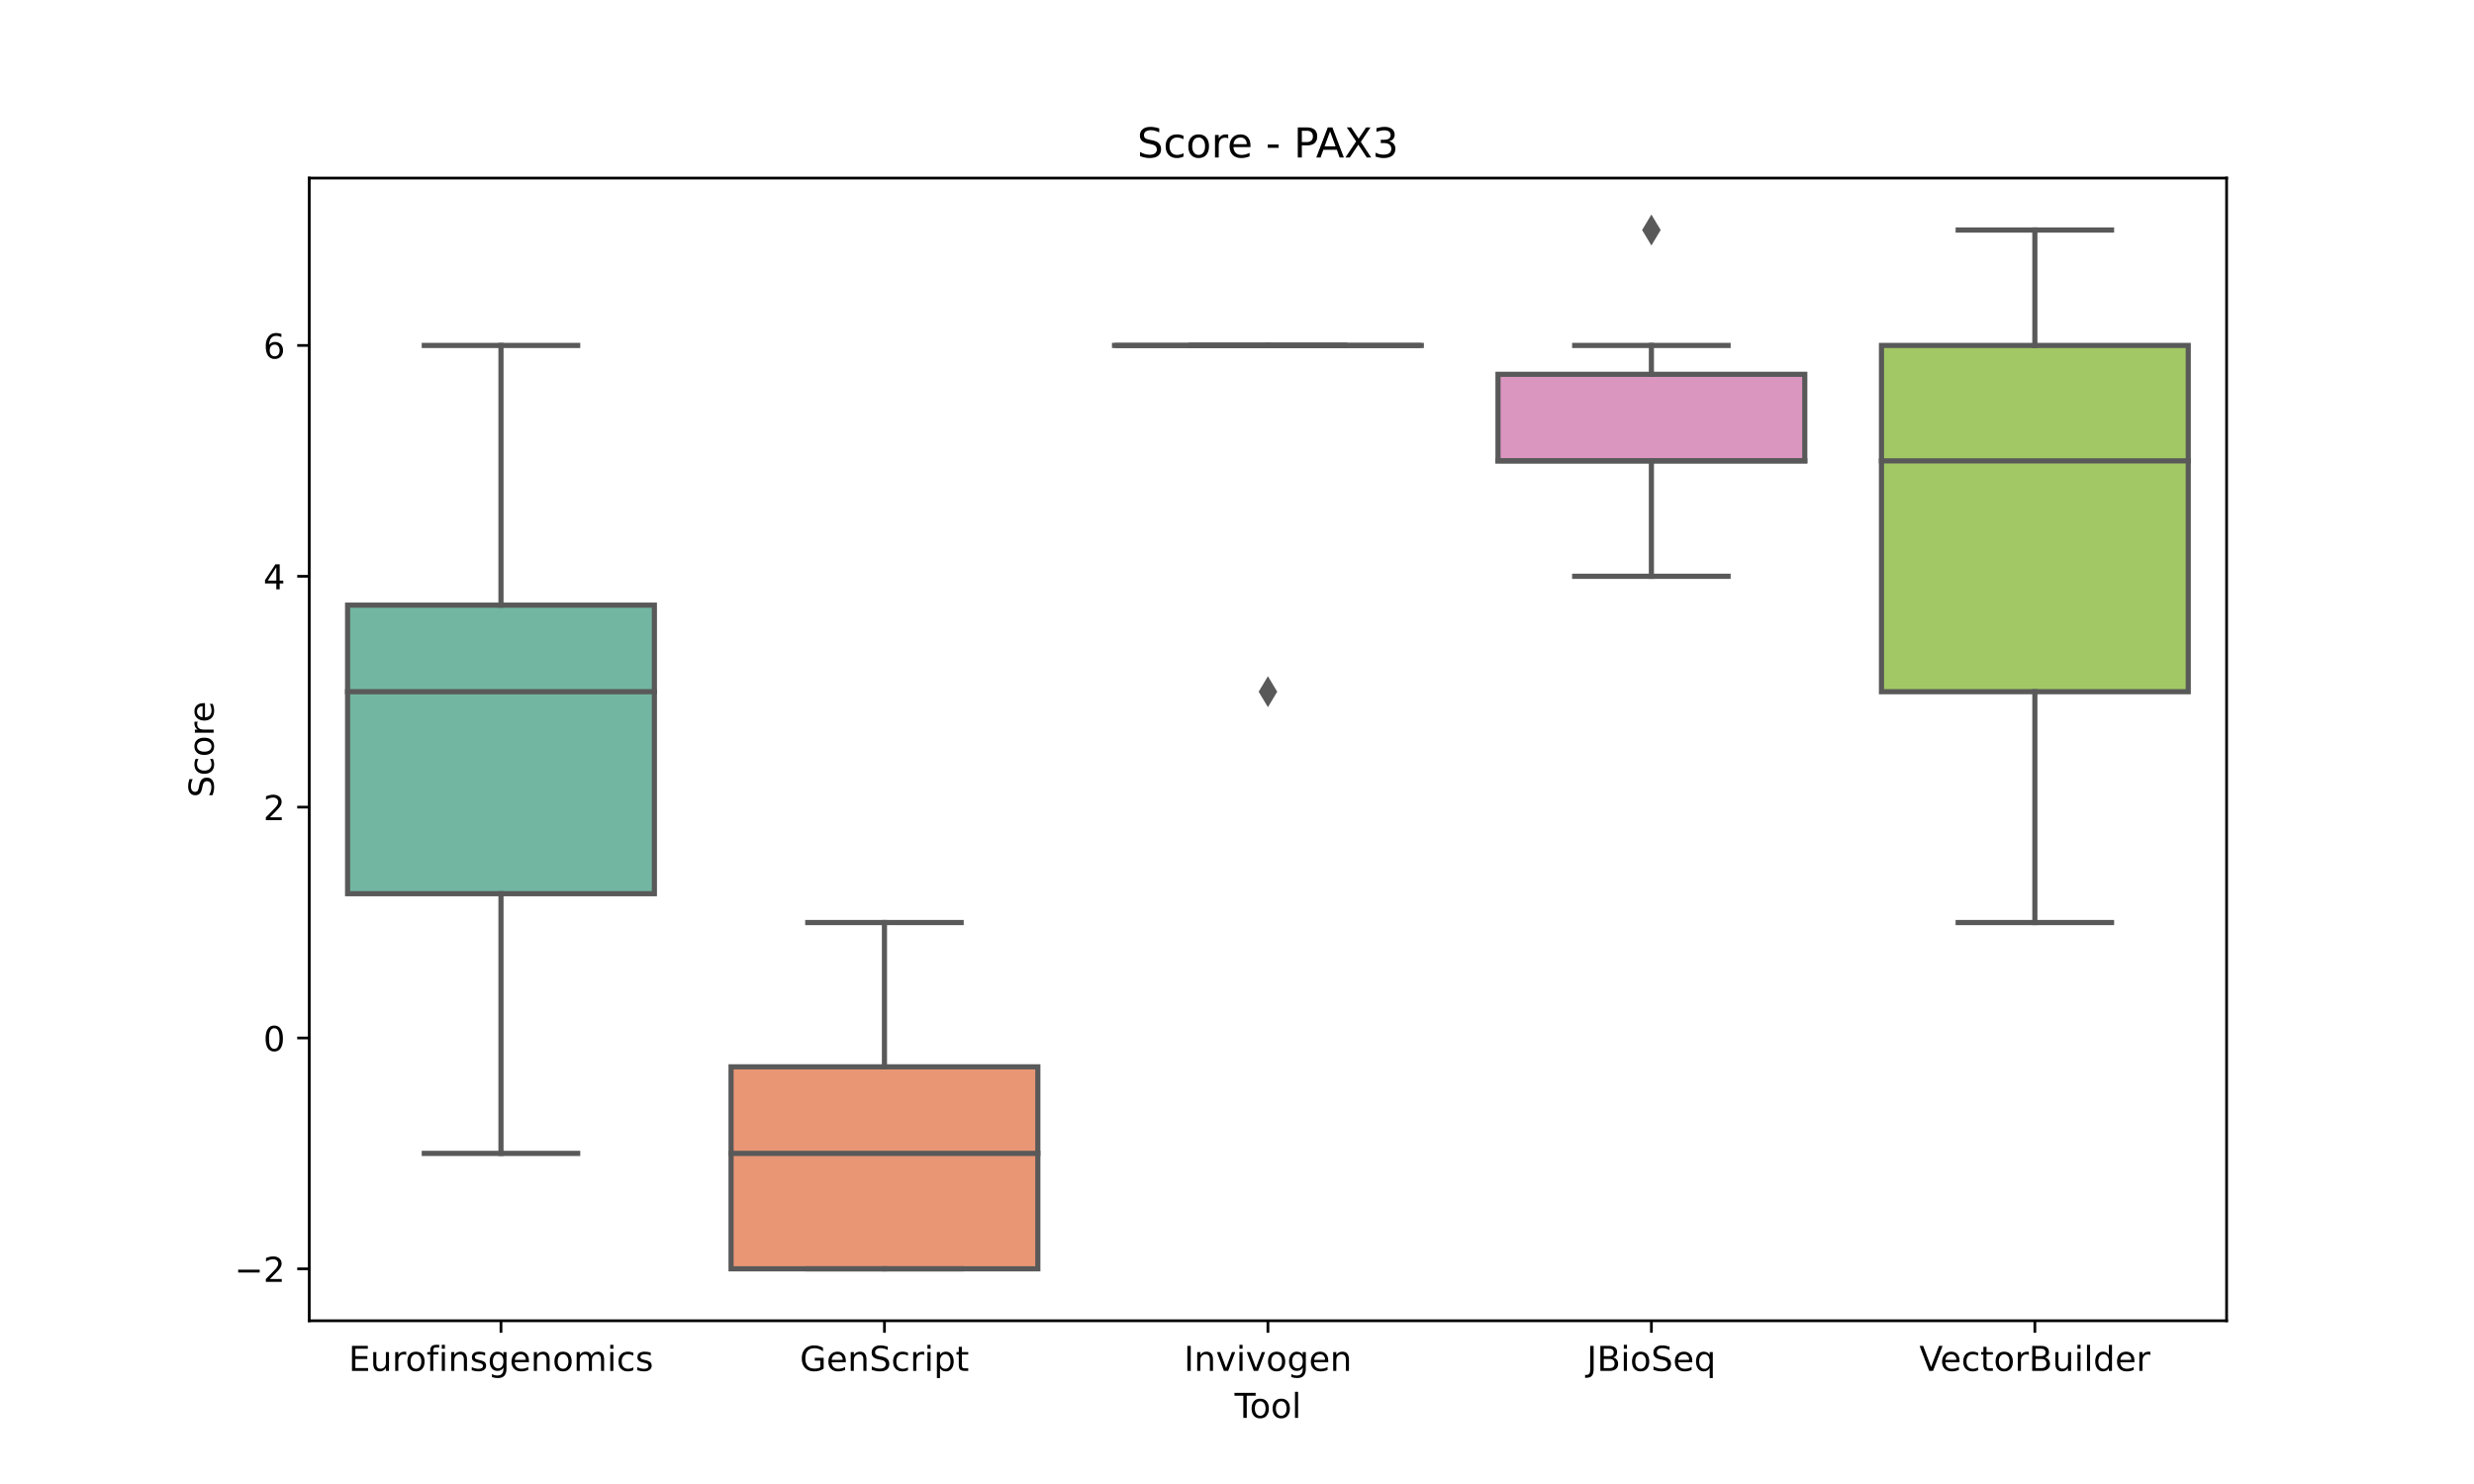
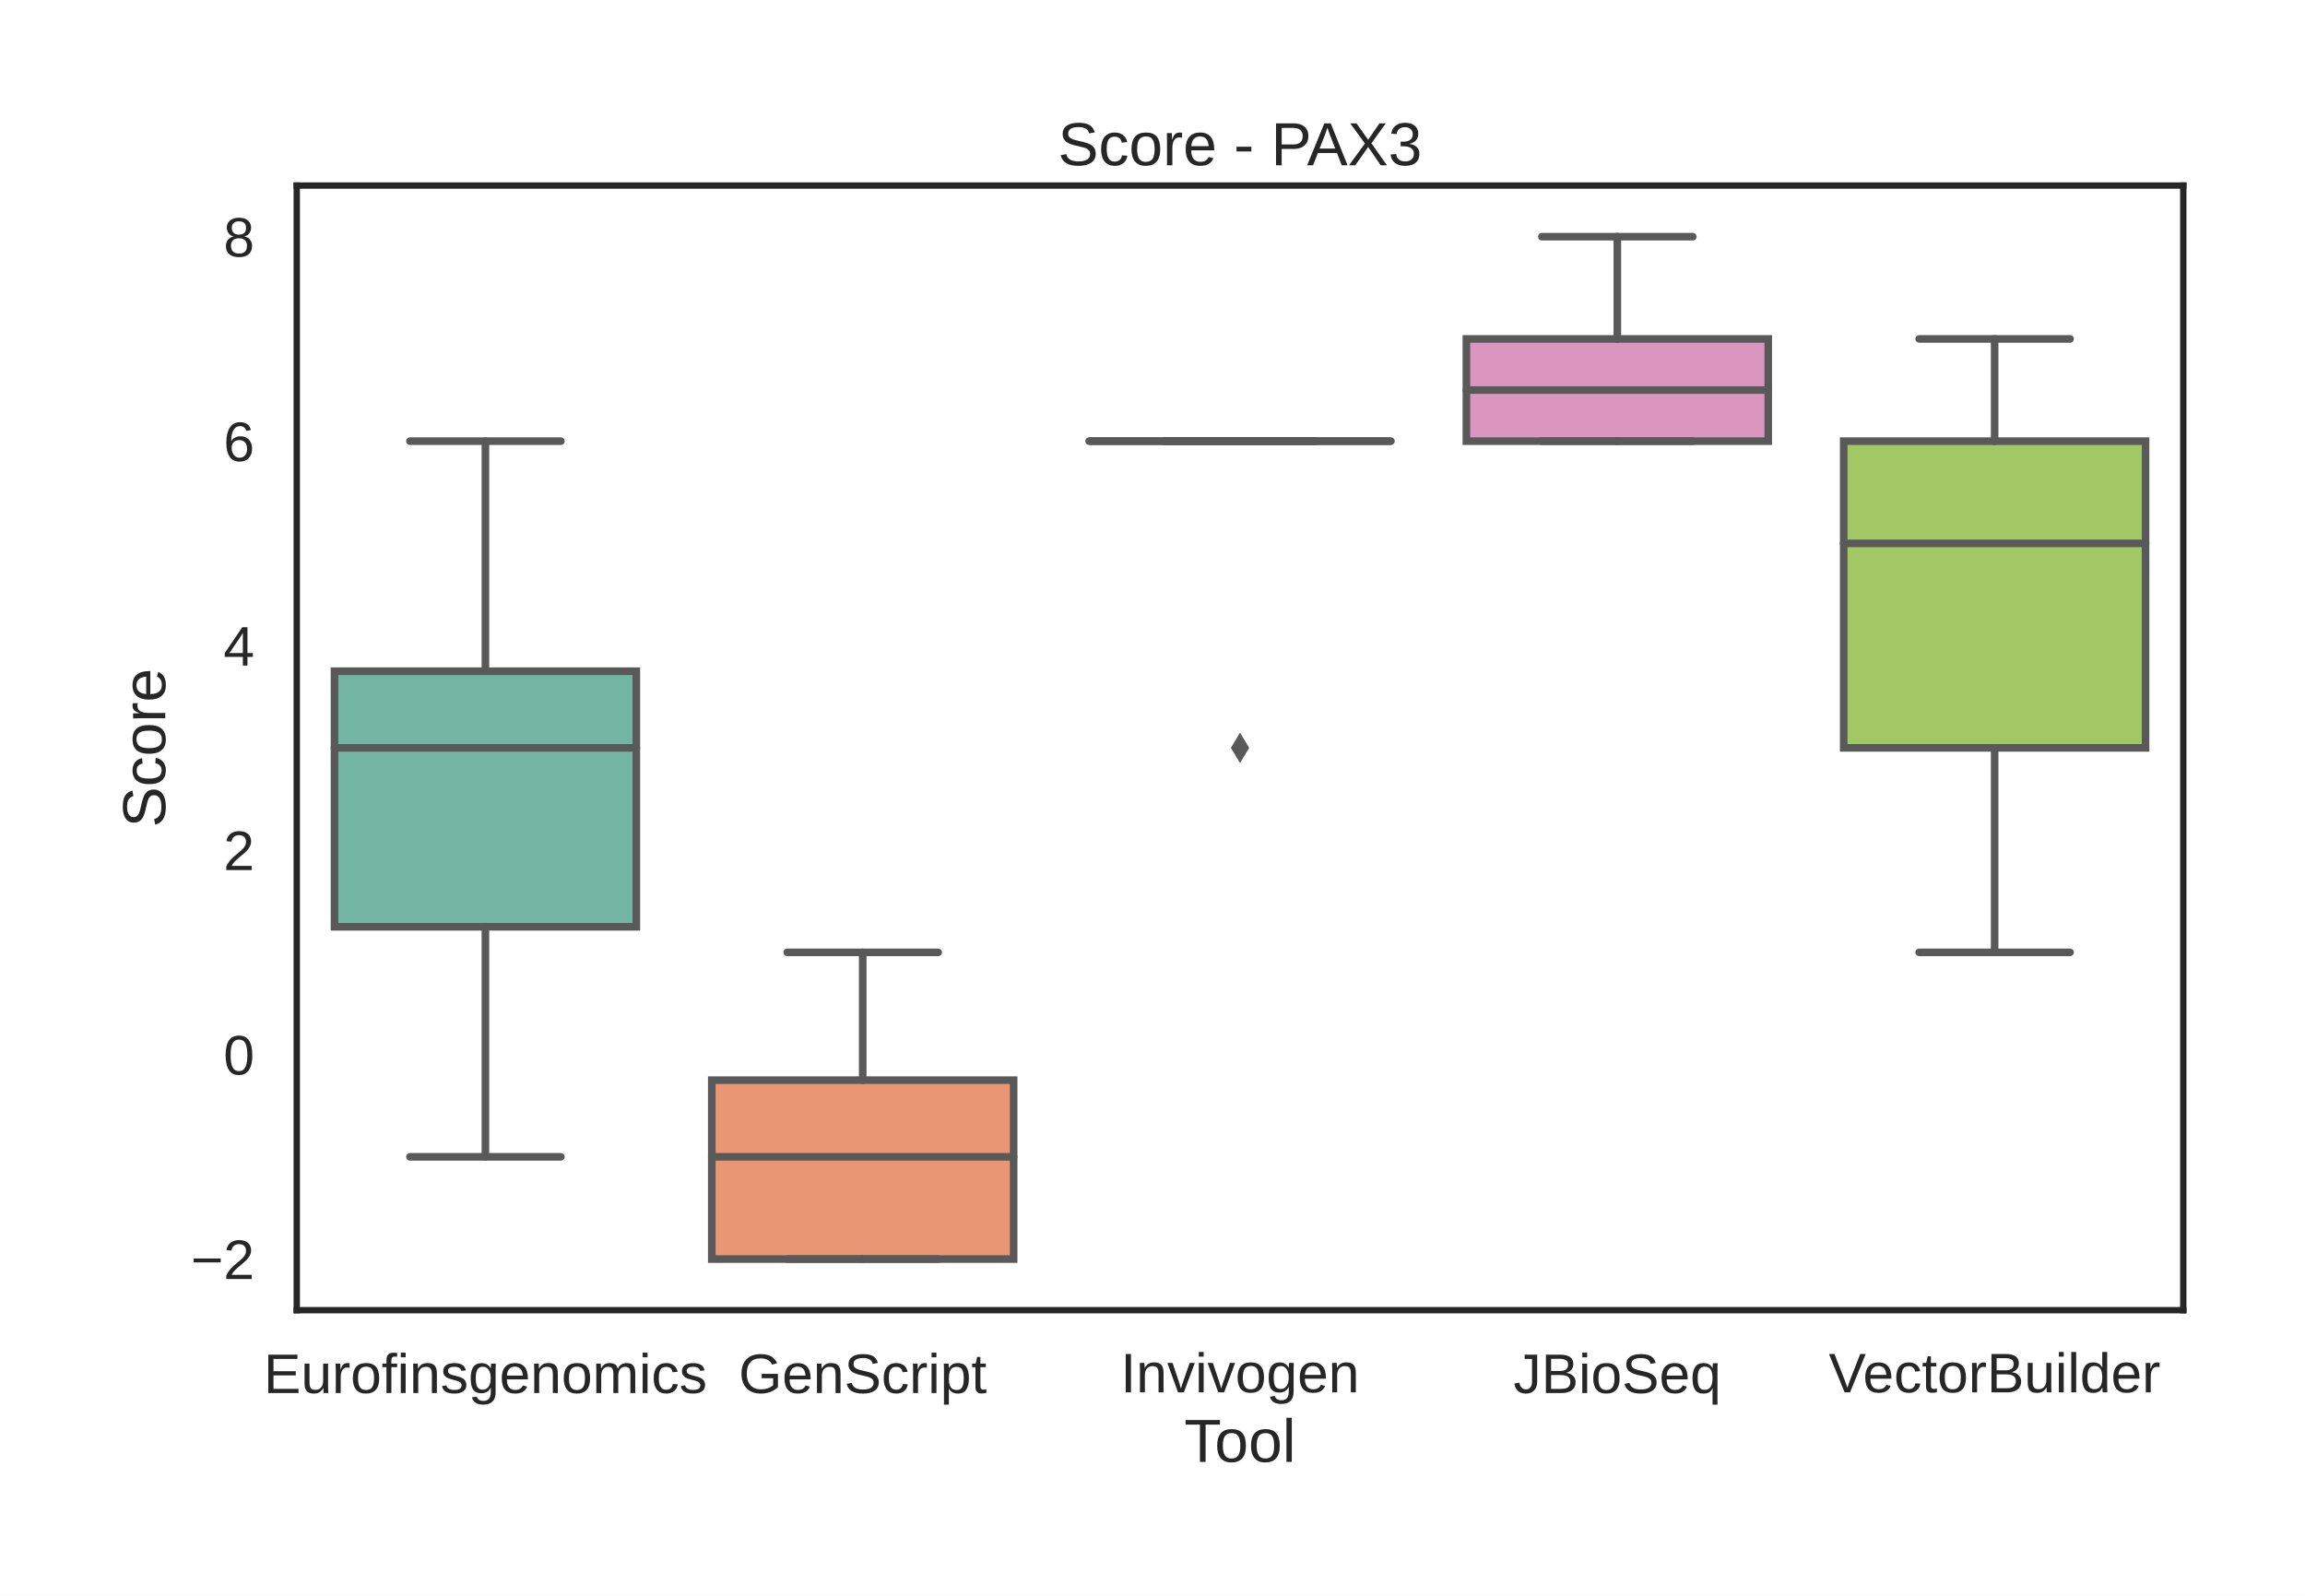
- <svg xmlns="http://www.w3.org/2000/svg" xmlns:xlink="http://www.w3.org/1999/xlink" width="720pt" height="432pt" viewBox="0 0 720 432" version="1.1">
+ <svg xmlns="http://www.w3.org/2000/svg" xmlns:xlink="http://www.w3.org/1999/xlink" width="681.774pt" height="471.97pt" viewBox="0 0 681.774 471.97" version="1.1">
  <defs>
    <style type="text/css">*{stroke-linejoin: round; stroke-linecap: butt}</style>
  </defs>
  <g id="figure_1">
    <g id="patch_1">
-       <path d="M 0 432  L 720 432  L 720 0  L 0 0  z " style="fill: #ffffff" />
+       <path d="M 0 471.97  L 681.774 471.97  L 681.774 0  L 0 0  z " style="fill: #ffffff" />
    </g>
    <g id="axes_1">
      <g id="patch_2">
-         <path d="M 90 384.48  L 648 384.48  L 648 51.84  L 90 51.84  z " style="fill: #ffffff" />
-       </g>
-       <g id="patch_3">
-         <path d="M 101.16 260.16  L 190.44 260.16  L 190.44 176.16  L 101.16 176.16  L 101.16 260.16  z " clip-path="url(#p3a7d6fc340)" style="fill: #72b6a1; stroke: #595959; stroke-width: 1.5; stroke-linejoin: miter" />
-       </g>
-       <g id="patch_4">
-         <path d="M 212.76 369.36  L 302.04 369.36  L 302.04 310.56  L 212.76 310.56  L 212.76 369.36  z " clip-path="url(#p3a7d6fc340)" style="fill: #e99675; stroke: #595959; stroke-width: 1.5; stroke-linejoin: miter" />
-       </g>
-       <g id="patch_5">
-         <path d="M 324.36 100.56  L 413.64 100.56  L 413.64 100.56  L 324.36 100.56  L 324.36 100.56  z " clip-path="url(#p3a7d6fc340)" style="fill: #95a3c3; stroke: #595959; stroke-width: 1.5; stroke-linejoin: miter" />
-       </g>
-       <g id="patch_6">
-         <path d="M 435.96 134.16  L 525.24 134.16  L 525.24 108.96  L 435.96 108.96  L 435.96 134.16  z " clip-path="url(#p3a7d6fc340)" style="fill: #db96c0; stroke: #595959; stroke-width: 1.5; stroke-linejoin: miter" />
-       </g>
-       <g id="patch_7">
-         <path d="M 547.56 201.36  L 636.84 201.36  L 636.84 100.56  L 547.56 100.56  L 547.56 201.36  z " clip-path="url(#p3a7d6fc340)" style="fill: #a2c865; stroke: #595959; stroke-width: 1.5; stroke-linejoin: miter" />
+         <path d="M 87.774 387.524  L 645.774 387.524  L 645.774 54.884  L 87.774 54.884  z " style="fill: #ffffff" />
      </g>
      <g id="matplotlib.axis_1">
        <g id="xtick_1">
-           <g id="line2d_1">
-             <defs>
-               <path id="m16a812f8f5" d="M 0 0  L 0 3.5  " style="stroke: #000000; stroke-width: 0.8" />
-             </defs>
-             <g>
-               <use xlink:href="#m16a812f8f5" x="145.8" y="384.48" style="stroke: #000000; stroke-width: 0.8" />
-             </g>
-           </g>
          <g id="text_1">
-             <g transform="translate(101.4547 399.0784) scale(0.1 -0.1)">
-               <defs>
-                 <path id="DejaVuSans-45" d="M 628 4666  L 3578 4666  L 3578 4134  L 1259 4134  L 1259 2753  L 3481 2753  L 3481 2222  L 1259 2222  L 1259 531  L 3634 531  L 3634 0  L 628 0  L 628 4666  z " transform="scale(0.015625)" />
-                 <path id="DejaVuSans-75" d="M 544 1381  L 544 3500  L 1119 3500  L 1119 1403  Q 1119 906 1312 657  Q 1506 409 1894 409  Q 2359 409 2629 706  Q 2900 1003 2900 1516  L 2900 3500  L 3475 3500  L 3475 0  L 2900 0  L 2900 538  Q 2691 219 2414 64  Q 2138 -91 1772 -91  Q 1169 -91 856 284  Q 544 659 544 1381  z M 1991 3584  L 1991 3584  z " transform="scale(0.015625)" />
-                 <path id="DejaVuSans-72" d="M 2631 2963  Q 2534 3019 2420 3045  Q 2306 3072 2169 3072  Q 1681 3072 1420 2755  Q 1159 2438 1159 1844  L 1159 0  L 581 0  L 581 3500  L 1159 3500  L 1159 2956  Q 1341 3275 1631 3429  Q 1922 3584 2338 3584  Q 2397 3584 2469 3576  Q 2541 3569 2628 3553  L 2631 2963  z " transform="scale(0.015625)" />
-                 <path id="DejaVuSans-6f" d="M 1959 3097  Q 1497 3097 1228 2736  Q 959 2375 959 1747  Q 959 1119 1226 758  Q 1494 397 1959 397  Q 2419 397 2687 759  Q 2956 1122 2956 1747  Q 2956 2369 2687 2733  Q 2419 3097 1959 3097  z M 1959 3584  Q 2709 3584 3137 3096  Q 3566 2609 3566 1747  Q 3566 888 3137 398  Q 2709 -91 1959 -91  Q 1206 -91 779 398  Q 353 888 353 1747  Q 353 2609 779 3096  Q 1206 3584 1959 3584  z " transform="scale(0.015625)" />
-                 <path id="DejaVuSans-66" d="M 2375 4863  L 2375 4384  L 1825 4384  Q 1516 4384 1395 4259  Q 1275 4134 1275 3809  L 1275 3500  L 2222 3500  L 2222 3053  L 1275 3053  L 1275 0  L 697 0  L 697 3053  L 147 3053  L 147 3500  L 697 3500  L 697 3744  Q 697 4328 969 4595  Q 1241 4863 1831 4863  L 2375 4863  z " transform="scale(0.015625)" />
-                 <path id="DejaVuSans-69" d="M 603 3500  L 1178 3500  L 1178 0  L 603 0  L 603 3500  z M 603 4863  L 1178 4863  L 1178 4134  L 603 4134  L 603 4863  z " transform="scale(0.015625)" />
-                 <path id="DejaVuSans-6e" d="M 3513 2113  L 3513 0  L 2938 0  L 2938 2094  Q 2938 2591 2744 2837  Q 2550 3084 2163 3084  Q 1697 3084 1428 2787  Q 1159 2491 1159 1978  L 1159 0  L 581 0  L 581 3500  L 1159 3500  L 1159 2956  Q 1366 3272 1645 3428  Q 1925 3584 2291 3584  Q 2894 3584 3203 3211  Q 3513 2838 3513 2113  z " transform="scale(0.015625)" />
-                 <path id="DejaVuSans-73" d="M 2834 3397  L 2834 2853  Q 2591 2978 2328 3040  Q 2066 3103 1784 3103  Q 1356 3103 1142 2972  Q 928 2841 928 2578  Q 928 2378 1081 2264  Q 1234 2150 1697 2047  L 1894 2003  Q 2506 1872 2764 1633  Q 3022 1394 3022 966  Q 3022 478 2636 193  Q 2250 -91 1575 -91  Q 1294 -91 989 -36  Q 684 19 347 128  L 347 722  Q 666 556 975 473  Q 1284 391 1588 391  Q 1994 391 2212 530  Q 2431 669 2431 922  Q 2431 1156 2273 1281  Q 2116 1406 1581 1522  L 1381 1569  Q 847 1681 609 1914  Q 372 2147 372 2553  Q 372 3047 722 3315  Q 1072 3584 1716 3584  Q 2034 3584 2315 3537  Q 2597 3491 2834 3397  z " transform="scale(0.015625)" />
-                 <path id="DejaVuSans-67" d="M 2906 1791  Q 2906 2416 2648 2759  Q 2391 3103 1925 3103  Q 1463 3103 1205 2759  Q 947 2416 947 1791  Q 947 1169 1205 825  Q 1463 481 1925 481  Q 2391 481 2648 825  Q 2906 1169 2906 1791  z M 3481 434  Q 3481 -459 3084 -895  Q 2688 -1331 1869 -1331  Q 1566 -1331 1297 -1286  Q 1028 -1241 775 -1147  L 775 -588  Q 1028 -725 1275 -790  Q 1522 -856 1778 -856  Q 2344 -856 2625 -561  Q 2906 -266 2906 331  L 2906 616  Q 2728 306 2450 153  Q 2172 0 1784 0  Q 1141 0 747 490  Q 353 981 353 1791  Q 353 2603 747 3093  Q 1141 3584 1784 3584  Q 2172 3584 2450 3431  Q 2728 3278 2906 2969  L 2906 3500  L 3481 3500  L 3481 434  z " transform="scale(0.015625)" />
-                 <path id="DejaVuSans-65" d="M 3597 1894  L 3597 1613  L 953 1613  Q 991 1019 1311 708  Q 1631 397 2203 397  Q 2534 397 2845 478  Q 3156 559 3463 722  L 3463 178  Q 3153 47 2828 -22  Q 2503 -91 2169 -91  Q 1331 -91 842 396  Q 353 884 353 1716  Q 353 2575 817 3079  Q 1281 3584 2069 3584  Q 2775 3584 3186 3129  Q 3597 2675 3597 1894  z M 3022 2063  Q 3016 2534 2758 2815  Q 2500 3097 2075 3097  Q 1594 3097 1305 2825  Q 1016 2553 972 2059  L 3022 2063  z " transform="scale(0.015625)" />
-                 <path id="DejaVuSans-6d" d="M 3328 2828  Q 3544 3216 3844 3400  Q 4144 3584 4550 3584  Q 5097 3584 5394 3201  Q 5691 2819 5691 2113  L 5691 0  L 5113 0  L 5113 2094  Q 5113 2597 4934 2840  Q 4756 3084 4391 3084  Q 3944 3084 3684 2787  Q 3425 2491 3425 1978  L 3425 0  L 2847 0  L 2847 2094  Q 2847 2600 2669 2842  Q 2491 3084 2119 3084  Q 1678 3084 1418 2786  Q 1159 2488 1159 1978  L 1159 0  L 581 0  L 581 3500  L 1159 3500  L 1159 2956  Q 1356 3278 1631 3431  Q 1906 3584 2284 3584  Q 2666 3584 2933 3390  Q 3200 3197 3328 2828  z " transform="scale(0.015625)" />
-                 <path id="DejaVuSans-63" d="M 3122 3366  L 3122 2828  Q 2878 2963 2633 3030  Q 2388 3097 2138 3097  Q 1578 3097 1268 2742  Q 959 2388 959 1747  Q 959 1106 1268 751  Q 1578 397 2138 397  Q 2388 397 2633 464  Q 2878 531 3122 666  L 3122 134  Q 2881 22 2623 -34  Q 2366 -91 2075 -91  Q 1284 -91 818 406  Q 353 903 353 1747  Q 353 2603 823 3093  Q 1294 3584 2113 3584  Q 2378 3584 2631 3529  Q 2884 3475 3122 3366  z " transform="scale(0.015625)" />
-               </defs>
-               <use xlink:href="#DejaVuSans-45" />
-               <use xlink:href="#DejaVuSans-75" x="63.184" />
-               <use xlink:href="#DejaVuSans-72" x="126.562" />
-               <use xlink:href="#DejaVuSans-6f" x="165.426" />
-               <use xlink:href="#DejaVuSans-66" x="226.607" />
-               <use xlink:href="#DejaVuSans-69" x="261.812" />
-               <use xlink:href="#DejaVuSans-6e" x="289.596" />
-               <use xlink:href="#DejaVuSans-73" x="352.975" />
-               <use xlink:href="#DejaVuSans-67" x="405.074" />
-               <use xlink:href="#DejaVuSans-65" x="468.551" />
-               <use xlink:href="#DejaVuSans-6e" x="530.074" />
-               <use xlink:href="#DejaVuSans-6f" x="593.453" />
-               <use xlink:href="#DejaVuSans-6d" x="654.635" />
-               <use xlink:href="#DejaVuSans-69" x="752.047" />
-               <use xlink:href="#DejaVuSans-63" x="779.83" />
-               <use xlink:href="#DejaVuSans-73" x="834.811" />
-             </g>
+             <text style="fill: #262626; font: 16.5px 'Arial', 'DejaVu Sans', 'Liberation Sans', 'Bitstream Vera Sans', sans-serif; text-anchor: middle" x="143.574" y="412.036" transform="rotate(-0 143.5741 412.0355)">Eurofinsgenomics</text>
          </g>
        </g>
        <g id="xtick_2">
-           <g id="line2d_2">
-             <g>
-               <use xlink:href="#m16a812f8f5" x="257.4" y="384.48" style="stroke: #000000; stroke-width: 0.8" />
-             </g>
-           </g>
          <g id="text_2">
-             <g transform="translate(232.7781 399.0784) scale(0.1 -0.1)">
-               <defs>
-                 <path id="DejaVuSans-47" d="M 3809 666  L 3809 1919  L 2778 1919  L 2778 2438  L 4434 2438  L 4434 434  Q 4069 175 3628 42  Q 3188 -91 2688 -91  Q 1594 -91 976 548  Q 359 1188 359 2328  Q 359 3472 976 4111  Q 1594 4750 2688 4750  Q 3144 4750 3555 4637  Q 3966 4525 4313 4306  L 4313 3634  Q 3963 3931 3569 4081  Q 3175 4231 2741 4231  Q 1884 4231 1454 3753  Q 1025 3275 1025 2328  Q 1025 1384 1454 906  Q 1884 428 2741 428  Q 3075 428 3337 486  Q 3600 544 3809 666  z " transform="scale(0.015625)" />
-                 <path id="DejaVuSans-53" d="M 3425 4513  L 3425 3897  Q 3066 4069 2747 4153  Q 2428 4238 2131 4238  Q 1616 4238 1336 4038  Q 1056 3838 1056 3469  Q 1056 3159 1242 3001  Q 1428 2844 1947 2747  L 2328 2669  Q 3034 2534 3370 2195  Q 3706 1856 3706 1288  Q 3706 609 3251 259  Q 2797 -91 1919 -91  Q 1588 -91 1214 -16  Q 841 59 441 206  L 441 856  Q 825 641 1194 531  Q 1563 422 1919 422  Q 2459 422 2753 634  Q 3047 847 3047 1241  Q 3047 1584 2836 1778  Q 2625 1972 2144 2069  L 1759 2144  Q 1053 2284 737 2584  Q 422 2884 422 3419  Q 422 4038 858 4394  Q 1294 4750 2059 4750  Q 2388 4750 2728 4690  Q 3069 4631 3425 4513  z " transform="scale(0.015625)" />
-                 <path id="DejaVuSans-70" d="M 1159 525  L 1159 -1331  L 581 -1331  L 581 3500  L 1159 3500  L 1159 2969  Q 1341 3281 1617 3432  Q 1894 3584 2278 3584  Q 2916 3584 3314 3078  Q 3713 2572 3713 1747  Q 3713 922 3314 415  Q 2916 -91 2278 -91  Q 1894 -91 1617 61  Q 1341 213 1159 525  z M 3116 1747  Q 3116 2381 2855 2742  Q 2594 3103 2138 3103  Q 1681 3103 1420 2742  Q 1159 2381 1159 1747  Q 1159 1113 1420 752  Q 1681 391 2138 391  Q 2594 391 2855 752  Q 3116 1113 3116 1747  z " transform="scale(0.015625)" />
-                 <path id="DejaVuSans-74" d="M 1172 4494  L 1172 3500  L 2356 3500  L 2356 3053  L 1172 3053  L 1172 1153  Q 1172 725 1289 603  Q 1406 481 1766 481  L 2356 481  L 2356 0  L 1766 0  Q 1100 0 847 248  Q 594 497 594 1153  L 594 3053  L 172 3053  L 172 3500  L 594 3500  L 594 4494  L 1172 4494  z " transform="scale(0.015625)" />
-               </defs>
-               <use xlink:href="#DejaVuSans-47" />
-               <use xlink:href="#DejaVuSans-65" x="77.49" />
-               <use xlink:href="#DejaVuSans-6e" x="139.014" />
-               <use xlink:href="#DejaVuSans-53" x="202.393" />
-               <use xlink:href="#DejaVuSans-63" x="265.869" />
-               <use xlink:href="#DejaVuSans-72" x="320.85" />
-               <use xlink:href="#DejaVuSans-69" x="361.963" />
-               <use xlink:href="#DejaVuSans-70" x="389.746" />
-               <use xlink:href="#DejaVuSans-74" x="453.223" />
-             </g>
+             <text style="fill: #262626; font: 16.5px 'Arial', 'DejaVu Sans', 'Liberation Sans', 'Bitstream Vera Sans', sans-serif; text-anchor: middle" x="255.174" y="412.036" transform="rotate(-0 255.1741 412.0355)">GenScript</text>
          </g>
        </g>
        <g id="xtick_3">
-           <g id="line2d_3">
-             <g>
-               <use xlink:href="#m16a812f8f5" x="369" y="384.48" style="stroke: #000000; stroke-width: 0.8" />
-             </g>
-           </g>
          <g id="text_3">
-             <g transform="translate(344.5695 399.0784) scale(0.1 -0.1)">
-               <defs>
-                 <path id="DejaVuSans-49" d="M 628 4666  L 1259 4666  L 1259 0  L 628 0  L 628 4666  z " transform="scale(0.015625)" />
-                 <path id="DejaVuSans-76" d="M 191 3500  L 800 3500  L 1894 563  L 2988 3500  L 3597 3500  L 2284 0  L 1503 0  L 191 3500  z " transform="scale(0.015625)" />
-               </defs>
-               <use xlink:href="#DejaVuSans-49" />
-               <use xlink:href="#DejaVuSans-6e" x="29.492" />
-               <use xlink:href="#DejaVuSans-76" x="92.871" />
-               <use xlink:href="#DejaVuSans-69" x="152.051" />
-               <use xlink:href="#DejaVuSans-76" x="179.834" />
-               <use xlink:href="#DejaVuSans-6f" x="239.014" />
-               <use xlink:href="#DejaVuSans-67" x="300.195" />
-               <use xlink:href="#DejaVuSans-65" x="363.672" />
-               <use xlink:href="#DejaVuSans-6e" x="425.195" />
-             </g>
+             <text style="fill: #262626; font: 16.5px 'Arial', 'DejaVu Sans', 'Liberation Sans', 'Bitstream Vera Sans', sans-serif; text-anchor: middle" x="366.774" y="411.834" transform="rotate(-0 366.7741 411.8345)">Invivogen</text>
          </g>
        </g>
        <g id="xtick_4">
-           <g id="line2d_4">
-             <g>
-               <use xlink:href="#m16a812f8f5" x="480.6" y="384.48" style="stroke: #000000; stroke-width: 0.8" />
-             </g>
-           </g>
          <g id="text_4">
-             <g transform="translate(461.8211 399.0784) scale(0.1 -0.1)">
-               <defs>
-                 <path id="DejaVuSans-4a" d="M 628 4666  L 1259 4666  L 1259 325  Q 1259 -519 939 -900  Q 619 -1281 -91 -1281  L -331 -1281  L -331 -750  L -134 -750  Q 284 -750 456 -515  Q 628 -281 628 325  L 628 4666  z " transform="scale(0.015625)" />
-                 <path id="DejaVuSans-42" d="M 1259 2228  L 1259 519  L 2272 519  Q 2781 519 3026 730  Q 3272 941 3272 1375  Q 3272 1813 3026 2020  Q 2781 2228 2272 2228  L 1259 2228  z M 1259 4147  L 1259 2741  L 2194 2741  Q 2656 2741 2882 2914  Q 3109 3088 3109 3444  Q 3109 3797 2882 3972  Q 2656 4147 2194 4147  L 1259 4147  z M 628 4666  L 2241 4666  Q 2963 4666 3353 4366  Q 3744 4066 3744 3513  Q 3744 3084 3544 2831  Q 3344 2578 2956 2516  Q 3422 2416 3680 2098  Q 3938 1781 3938 1306  Q 3938 681 3513 340  Q 3088 0 2303 0  L 628 0  L 628 4666  z " transform="scale(0.015625)" />
-                 <path id="DejaVuSans-71" d="M 947 1747  Q 947 1113 1208 752  Q 1469 391 1925 391  Q 2381 391 2643 752  Q 2906 1113 2906 1747  Q 2906 2381 2643 2742  Q 2381 3103 1925 3103  Q 1469 3103 1208 2742  Q 947 2381 947 1747  z M 2906 525  Q 2725 213 2448 61  Q 2172 -91 1784 -91  Q 1150 -91 751 415  Q 353 922 353 1747  Q 353 2572 751 3078  Q 1150 3584 1784 3584  Q 2172 3584 2448 3432  Q 2725 3281 2906 2969  L 2906 3500  L 3481 3500  L 3481 -1331  L 2906 -1331  L 2906 525  z " transform="scale(0.015625)" />
-               </defs>
-               <use xlink:href="#DejaVuSans-4a" />
-               <use xlink:href="#DejaVuSans-42" x="29.492" />
-               <use xlink:href="#DejaVuSans-69" x="98.096" />
-               <use xlink:href="#DejaVuSans-6f" x="125.879" />
-               <use xlink:href="#DejaVuSans-53" x="187.061" />
-               <use xlink:href="#DejaVuSans-65" x="250.537" />
-               <use xlink:href="#DejaVuSans-71" x="312.061" />
-             </g>
+             <text style="fill: #262626; font: 16.5px 'Arial', 'DejaVu Sans', 'Liberation Sans', 'Bitstream Vera Sans', sans-serif; text-anchor: middle" x="478.374" y="412.036" transform="rotate(-0 478.3741 412.0355)">JBioSeq</text>
          </g>
        </g>
        <g id="xtick_5">
-           <g id="line2d_5">
-             <g>
-               <use xlink:href="#m16a812f8f5" x="592.2" y="384.48" style="stroke: #000000; stroke-width: 0.8" />
-             </g>
-           </g>
          <g id="text_5">
-             <g transform="translate(558.5828 399.0784) scale(0.1 -0.1)">
-               <defs>
-                 <path id="DejaVuSans-56" d="M 1831 0  L 50 4666  L 709 4666  L 2188 738  L 3669 4666  L 4325 4666  L 2547 0  L 1831 0  z " transform="scale(0.015625)" />
-                 <path id="DejaVuSans-6c" d="M 603 4863  L 1178 4863  L 1178 0  L 603 0  L 603 4863  z " transform="scale(0.015625)" />
-                 <path id="DejaVuSans-64" d="M 2906 2969  L 2906 4863  L 3481 4863  L 3481 0  L 2906 0  L 2906 525  Q 2725 213 2448 61  Q 2172 -91 1784 -91  Q 1150 -91 751 415  Q 353 922 353 1747  Q 353 2572 751 3078  Q 1150 3584 1784 3584  Q 2172 3584 2448 3432  Q 2725 3281 2906 2969  z M 947 1747  Q 947 1113 1208 752  Q 1469 391 1925 391  Q 2381 391 2643 752  Q 2906 1113 2906 1747  Q 2906 2381 2643 2742  Q 2381 3103 1925 3103  Q 1469 3103 1208 2742  Q 947 2381 947 1747  z " transform="scale(0.015625)" />
-               </defs>
-               <use xlink:href="#DejaVuSans-56" />
-               <use xlink:href="#DejaVuSans-65" x="60.658" />
-               <use xlink:href="#DejaVuSans-63" x="122.182" />
-               <use xlink:href="#DejaVuSans-74" x="177.162" />
-               <use xlink:href="#DejaVuSans-6f" x="216.371" />
-               <use xlink:href="#DejaVuSans-72" x="277.553" />
-               <use xlink:href="#DejaVuSans-42" x="318.666" />
-               <use xlink:href="#DejaVuSans-75" x="387.27" />
-               <use xlink:href="#DejaVuSans-69" x="450.648" />
-               <use xlink:href="#DejaVuSans-6c" x="478.432" />
-               <use xlink:href="#DejaVuSans-64" x="506.215" />
-               <use xlink:href="#DejaVuSans-65" x="569.691" />
-               <use xlink:href="#DejaVuSans-72" x="631.215" />
-             </g>
+             <text style="fill: #262626; font: 16.5px 'Arial', 'DejaVu Sans', 'Liberation Sans', 'Bitstream Vera Sans', sans-serif; text-anchor: middle" x="589.974" y="411.834" transform="rotate(-0 589.9741 411.8345)">VectorBuilder</text>
          </g>
        </g>
        <g id="text_6">
-           <g transform="translate(359.2883 412.7566) scale(0.1 -0.1)">
-             <defs>
-               <path id="DejaVuSans-54" d="M -19 4666  L 3928 4666  L 3928 4134  L 2272 4134  L 2272 0  L 1638 0  L 1638 4134  L -19 4134  L -19 4666  z " transform="scale(0.015625)" />
-             </defs>
-             <use xlink:href="#DejaVuSans-54" />
-             <use xlink:href="#DejaVuSans-6f" x="44.084" />
-             <use xlink:href="#DejaVuSans-6f" x="105.266" />
-             <use xlink:href="#DejaVuSans-6c" x="166.447" />
-           </g>
+           <text style="fill: #262626; font: 18px 'Arial', 'DejaVu Sans', 'Liberation Sans', 'Bitstream Vera Sans', sans-serif; text-anchor: middle" x="366.774" y="432.392" transform="rotate(-0 366.7741 432.3923)">Tool</text>
        </g>
      </g>
      <g id="matplotlib.axis_2">
        <g id="ytick_1">
-           <g id="line2d_6">
-             <defs>
-               <path id="m8ff88bbf0c" d="M 0 0  L -3.5 0  " style="stroke: #000000; stroke-width: 0.8" />
-             </defs>
-             <g>
-               <use xlink:href="#m8ff88bbf0c" x="90" y="369.36" style="stroke: #000000; stroke-width: 0.8" />
-             </g>
-           </g>
          <g id="text_7">
-             <g transform="translate(68.25781 373.1592) scale(0.1 -0.1)">
-               <defs>
-                 <path id="DejaVuSans-2212" d="M 678 2272  L 4684 2272  L 4684 1741  L 678 1741  L 678 2272  z " transform="scale(0.015625)" />
-                 <path id="DejaVuSans-32" d="M 1228 531  L 3431 531  L 3431 0  L 469 0  L 469 531  Q 828 903 1448 1529  Q 2069 2156 2228 2338  Q 2531 2678 2651 2914  Q 2772 3150 2772 3378  Q 2772 3750 2511 3984  Q 2250 4219 1831 4219  Q 1534 4219 1204 4116  Q 875 4013 500 3803  L 500 4441  Q 881 4594 1212 4672  Q 1544 4750 1819 4750  Q 2544 4750 2975 4387  Q 3406 4025 3406 3419  Q 3406 3131 3298 2873  Q 3191 2616 2906 2266  Q 2828 2175 2409 1742  Q 1991 1309 1228 531  z " transform="scale(0.015625)" />
-               </defs>
-               <use xlink:href="#DejaVuSans-2212" />
-               <use xlink:href="#DejaVuSans-32" x="83.789" />
-             </g>
+             <text style="fill: #262626; font: 16.5px 'Arial', 'DejaVu Sans', 'Liberation Sans', 'Bitstream Vera Sans', sans-serif; text-anchor: end" x="75.274" y="378.309" transform="rotate(-0 75.27414 378.3093)">−2</text>
          </g>
        </g>
        <g id="ytick_2">
-           <g id="line2d_7">
-             <g>
-               <use xlink:href="#m8ff88bbf0c" x="90" y="302.16" style="stroke: #000000; stroke-width: 0.8" />
-             </g>
-           </g>
          <g id="text_8">
-             <g transform="translate(76.6375 305.9592) scale(0.1 -0.1)">
-               <defs>
-                 <path id="DejaVuSans-30" d="M 2034 4250  Q 1547 4250 1301 3770  Q 1056 3291 1056 2328  Q 1056 1369 1301 889  Q 1547 409 2034 409  Q 2525 409 2770 889  Q 3016 1369 3016 2328  Q 3016 3291 2770 3770  Q 2525 4250 2034 4250  z M 2034 4750  Q 2819 4750 3233 4129  Q 3647 3509 3647 2328  Q 3647 1150 3233 529  Q 2819 -91 2034 -91  Q 1250 -91 836 529  Q 422 1150 422 2328  Q 422 3509 836 4129  Q 1250 4750 2034 4750  z " transform="scale(0.015625)" />
-               </defs>
-               <use xlink:href="#DejaVuSans-30" />
-             </g>
+             <text style="fill: #262626; font: 16.5px 'Arial', 'DejaVu Sans', 'Liberation Sans', 'Bitstream Vera Sans', sans-serif; text-anchor: end" x="75.274" y="317.829" transform="rotate(-0 75.27414 317.8293)">0</text>
          </g>
        </g>
        <g id="ytick_3">
-           <g id="line2d_8">
-             <g>
-               <use xlink:href="#m8ff88bbf0c" x="90" y="234.96" style="stroke: #000000; stroke-width: 0.8" />
-             </g>
-           </g>
          <g id="text_9">
-             <g transform="translate(76.6375 238.7592) scale(0.1 -0.1)">
-               <use xlink:href="#DejaVuSans-32" />
-             </g>
+             <text style="fill: #262626; font: 16.5px 'Arial', 'DejaVu Sans', 'Liberation Sans', 'Bitstream Vera Sans', sans-serif; text-anchor: end" x="75.274" y="257.349" transform="rotate(-0 75.27414 257.3493)">2</text>
          </g>
        </g>
        <g id="ytick_4">
-           <g id="line2d_9">
-             <g>
-               <use xlink:href="#m8ff88bbf0c" x="90" y="167.76" style="stroke: #000000; stroke-width: 0.8" />
-             </g>
-           </g>
          <g id="text_10">
-             <g transform="translate(76.6375 171.5592) scale(0.1 -0.1)">
-               <defs>
-                 <path id="DejaVuSans-34" d="M 2419 4116  L 825 1625  L 2419 1625  L 2419 4116  z M 2253 4666  L 3047 4666  L 3047 1625  L 3713 1625  L 3713 1100  L 3047 1100  L 3047 0  L 2419 0  L 2419 1100  L 313 1100  L 313 1709  L 2253 4666  z " transform="scale(0.015625)" />
-               </defs>
-               <use xlink:href="#DejaVuSans-34" />
-             </g>
+             <text style="fill: #262626; font: 16.5px 'Arial', 'DejaVu Sans', 'Liberation Sans', 'Bitstream Vera Sans', sans-serif; text-anchor: end" x="75.274" y="196.869" transform="rotate(-0 75.27414 196.8693)">4</text>
          </g>
        </g>
        <g id="ytick_5">
-           <g id="line2d_10">
-             <g>
-               <use xlink:href="#m8ff88bbf0c" x="90" y="100.56" style="stroke: #000000; stroke-width: 0.8" />
-             </g>
-           </g>
          <g id="text_11">
-             <g transform="translate(76.6375 104.3592) scale(0.1 -0.1)">
-               <defs>
-                 <path id="DejaVuSans-36" d="M 2113 2584  Q 1688 2584 1439 2293  Q 1191 2003 1191 1497  Q 1191 994 1439 701  Q 1688 409 2113 409  Q 2538 409 2786 701  Q 3034 994 3034 1497  Q 3034 2003 2786 2293  Q 2538 2584 2113 2584  z M 3366 4563  L 3366 3988  Q 3128 4100 2886 4159  Q 2644 4219 2406 4219  Q 1781 4219 1451 3797  Q 1122 3375 1075 2522  Q 1259 2794 1537 2939  Q 1816 3084 2150 3084  Q 2853 3084 3261 2657  Q 3669 2231 3669 1497  Q 3669 778 3244 343  Q 2819 -91 2113 -91  Q 1303 -91 875 529  Q 447 1150 447 2328  Q 447 3434 972 4092  Q 1497 4750 2381 4750  Q 2619 4750 2861 4703  Q 3103 4656 3366 4563  z " transform="scale(0.015625)" />
-               </defs>
-               <use xlink:href="#DejaVuSans-36" />
-             </g>
-           </g>
-         </g>
-         <g id="text_12">
-           <g transform="translate(62.17813 232.1623) rotate(-90) scale(0.1 -0.1)">
-             <use xlink:href="#DejaVuSans-53" />
-             <use xlink:href="#DejaVuSans-63" x="63.477" />
-             <use xlink:href="#DejaVuSans-6f" x="118.457" />
-             <use xlink:href="#DejaVuSans-72" x="179.639" />
-             <use xlink:href="#DejaVuSans-65" x="218.502" />
-           </g>
-         </g>
-       </g>
+             <text style="fill: #262626; font: 16.5px 'Arial', 'DejaVu Sans', 'Liberation Sans', 'Bitstream Vera Sans', sans-serif; text-anchor: end" x="75.274" y="136.389" transform="rotate(-0 75.27414 136.3893)">6</text>
+           </g>
+         </g>
+         <g id="ytick_6">
+           <g id="text_12">
+             <text style="fill: #262626; font: 16.5px 'Arial', 'DejaVu Sans', 'Liberation Sans', 'Bitstream Vera Sans', sans-serif; text-anchor: end" x="75.274" y="75.909" transform="rotate(-0 75.27414 75.90926)">8</text>
+           </g>
+         </g>
+         <g id="text_13">
+           <text style="fill: #262626; font: 18px 'Arial', 'DejaVu Sans', 'Liberation Sans', 'Bitstream Vera Sans', sans-serif; text-anchor: middle" x="48.884" y="221.204" transform="rotate(-90 48.88406 221.2041)">Score</text>
+         </g>
+       </g>
+       <g id="patch_3">
+         <path d="M 98.934 274.124  L 188.214 274.124  L 188.214 198.524  L 98.934 198.524  L 98.934 274.124  z " clip-path="url(#p1025955d7c)" style="fill: #72b6a1; stroke: #595959; stroke-width: 2.25; stroke-linejoin: miter" />
+       </g>
+       <g id="patch_4">
+         <path d="M 210.534 372.404  L 299.814 372.404  L 299.814 319.484  L 210.534 319.484  L 210.534 372.404  z " clip-path="url(#p1025955d7c)" style="fill: #e99675; stroke: #595959; stroke-width: 2.25; stroke-linejoin: miter" />
+       </g>
+       <g id="patch_5">
+         <path d="M 322.134 130.484  L 411.414 130.484  L 411.414 130.484  L 322.134 130.484  L 322.134 130.484  z " clip-path="url(#p1025955d7c)" style="fill: #95a3c3; stroke: #595959; stroke-width: 2.25; stroke-linejoin: miter" />
+       </g>
+       <g id="patch_6">
+         <path d="M 433.734 130.484  L 523.014 130.484  L 523.014 100.244  L 433.734 100.244  L 433.734 130.484  z " clip-path="url(#p1025955d7c)" style="fill: #db96c0; stroke: #595959; stroke-width: 2.25; stroke-linejoin: miter" />
+       </g>
+       <g id="patch_7">
+         <path d="M 545.334 221.204  L 634.614 221.204  L 634.614 130.484  L 545.334 130.484  L 545.334 221.204  z " clip-path="url(#p1025955d7c)" style="fill: #a2c865; stroke: #595959; stroke-width: 2.25; stroke-linejoin: miter" />
+       </g>
+       <g id="line2d_1">
+         <path d="M 143.574 274.124  L 143.574 342.164  " clip-path="url(#p1025955d7c)" style="fill: none; stroke: #595959; stroke-width: 2.25; stroke-linecap: round" />
+       </g>
+       <g id="line2d_2">
+         <path d="M 143.574 198.524  L 143.574 130.484  " clip-path="url(#p1025955d7c)" style="fill: none; stroke: #595959; stroke-width: 2.25; stroke-linecap: round" />
+       </g>
+       <g id="line2d_3">
+         <path d="M 121.254 342.164  L 165.894 342.164  " clip-path="url(#p1025955d7c)" style="fill: none; stroke: #595959; stroke-width: 2.25; stroke-linecap: round" />
+       </g>
+       <g id="line2d_4">
+         <path d="M 121.254 130.484  L 165.894 130.484  " clip-path="url(#p1025955d7c)" style="fill: none; stroke: #595959; stroke-width: 2.25; stroke-linecap: round" />
+       </g>
+       <g id="line2d_5" />
+       <g id="line2d_6">
+         <path d="M 255.174 372.404  L 255.174 372.404  " clip-path="url(#p1025955d7c)" style="fill: none; stroke: #595959; stroke-width: 2.25; stroke-linecap: round" />
+       </g>
+       <g id="line2d_7">
+         <path d="M 255.174 319.484  L 255.174 281.684  " clip-path="url(#p1025955d7c)" style="fill: none; stroke: #595959; stroke-width: 2.25; stroke-linecap: round" />
+       </g>
+       <g id="line2d_8">
+         <path d="M 232.854 372.404  L 277.494 372.404  " clip-path="url(#p1025955d7c)" style="fill: none; stroke: #595959; stroke-width: 2.25; stroke-linecap: round" />
+       </g>
+       <g id="line2d_9">
+         <path d="M 232.854 281.684  L 277.494 281.684  " clip-path="url(#p1025955d7c)" style="fill: none; stroke: #595959; stroke-width: 2.25; stroke-linecap: round" />
+       </g>
+       <g id="line2d_10" />
      <g id="line2d_11">
-         <path d="M 145.8 260.16  L 145.8 335.76  " clip-path="url(#p3a7d6fc340)" style="fill: none; stroke: #595959; stroke-width: 1.5; stroke-linecap: square" />
+         <path d="M 366.774 130.484  L 366.774 130.484  " clip-path="url(#p1025955d7c)" style="fill: none; stroke: #595959; stroke-width: 2.25; stroke-linecap: round" />
      </g>
      <g id="line2d_12">
-         <path d="M 145.8 176.16  L 145.8 100.56  " clip-path="url(#p3a7d6fc340)" style="fill: none; stroke: #595959; stroke-width: 1.5; stroke-linecap: square" />
+         <path d="M 366.774 130.484  L 366.774 130.484  " clip-path="url(#p1025955d7c)" style="fill: none; stroke: #595959; stroke-width: 2.25; stroke-linecap: round" />
      </g>
      <g id="line2d_13">
-         <path d="M 123.48 335.76  L 168.12 335.76  " clip-path="url(#p3a7d6fc340)" style="fill: none; stroke: #595959; stroke-width: 1.5; stroke-linecap: square" />
+         <path d="M 344.454 130.484  L 389.094 130.484  " clip-path="url(#p1025955d7c)" style="fill: none; stroke: #595959; stroke-width: 2.25; stroke-linecap: round" />
      </g>
      <g id="line2d_14">
-         <path d="M 123.48 100.56  L 168.12 100.56  " clip-path="url(#p3a7d6fc340)" style="fill: none; stroke: #595959; stroke-width: 1.5; stroke-linecap: square" />
-       </g>
-       <g id="line2d_15" />
+         <path d="M 344.454 130.484  L 389.094 130.484  " clip-path="url(#p1025955d7c)" style="fill: none; stroke: #595959; stroke-width: 2.25; stroke-linecap: round" />
+       </g>
+       <g id="line2d_15">
+         <defs>
+           <path id="mbbfe7e2bbf" d="M 0 3.536  L 2.121 0  L 0 -3.536  L -2.121 0  z " style="stroke: #595959; stroke-linejoin: miter" />
+         </defs>
+         <g clip-path="url(#p1025955d7c)">
+           <use xlink:href="#mbbfe7e2bbf" x="366.774" y="221.204" style="fill: #595959; stroke: #595959; stroke-linejoin: miter" />
+         </g>
+       </g>
      <g id="line2d_16">
-         <path d="M 257.4 369.36  L 257.4 369.36  " clip-path="url(#p3a7d6fc340)" style="fill: none; stroke: #595959; stroke-width: 1.5; stroke-linecap: square" />
+         <path d="M 478.374 130.484  L 478.374 130.484  " clip-path="url(#p1025955d7c)" style="fill: none; stroke: #595959; stroke-width: 2.25; stroke-linecap: round" />
      </g>
      <g id="line2d_17">
-         <path d="M 257.4 310.56  L 257.4 268.56  " clip-path="url(#p3a7d6fc340)" style="fill: none; stroke: #595959; stroke-width: 1.5; stroke-linecap: square" />
+         <path d="M 478.374 100.244  L 478.374 70.004  " clip-path="url(#p1025955d7c)" style="fill: none; stroke: #595959; stroke-width: 2.25; stroke-linecap: round" />
      </g>
      <g id="line2d_18">
-         <path d="M 235.08 369.36  L 279.72 369.36  " clip-path="url(#p3a7d6fc340)" style="fill: none; stroke: #595959; stroke-width: 1.5; stroke-linecap: square" />
+         <path d="M 456.054 130.484  L 500.694 130.484  " clip-path="url(#p1025955d7c)" style="fill: none; stroke: #595959; stroke-width: 2.25; stroke-linecap: round" />
      </g>
      <g id="line2d_19">
-         <path d="M 235.08 268.56  L 279.72 268.56  " clip-path="url(#p3a7d6fc340)" style="fill: none; stroke: #595959; stroke-width: 1.5; stroke-linecap: square" />
+         <path d="M 456.054 70.004  L 500.694 70.004  " clip-path="url(#p1025955d7c)" style="fill: none; stroke: #595959; stroke-width: 2.25; stroke-linecap: round" />
      </g>
      <g id="line2d_20" />
      <g id="line2d_21">
-         <path d="M 369 100.56  L 369 100.56  " clip-path="url(#p3a7d6fc340)" style="fill: none; stroke: #595959; stroke-width: 1.5; stroke-linecap: square" />
+         <path d="M 589.974 221.204  L 589.974 281.684  " clip-path="url(#p1025955d7c)" style="fill: none; stroke: #595959; stroke-width: 2.25; stroke-linecap: round" />
      </g>
      <g id="line2d_22">
-         <path d="M 369 100.56  L 369 100.56  " clip-path="url(#p3a7d6fc340)" style="fill: none; stroke: #595959; stroke-width: 1.5; stroke-linecap: square" />
+         <path d="M 589.974 130.484  L 589.974 100.244  " clip-path="url(#p1025955d7c)" style="fill: none; stroke: #595959; stroke-width: 2.25; stroke-linecap: round" />
      </g>
      <g id="line2d_23">
-         <path d="M 346.68 100.56  L 391.32 100.56  " clip-path="url(#p3a7d6fc340)" style="fill: none; stroke: #595959; stroke-width: 1.5; stroke-linecap: square" />
+         <path d="M 567.654 281.684  L 612.294 281.684  " clip-path="url(#p1025955d7c)" style="fill: none; stroke: #595959; stroke-width: 2.25; stroke-linecap: round" />
      </g>
      <g id="line2d_24">
-         <path d="M 346.68 100.56  L 391.32 100.56  " clip-path="url(#p3a7d6fc340)" style="fill: none; stroke: #595959; stroke-width: 1.5; stroke-linecap: square" />
-       </g>
-       <g id="line2d_25">
-         <defs>
-           <path id="md691048851" d="M 0 3.536  L 2.121 0  L 0 -3.536  L -2.121 0  z " style="stroke: #595959; stroke-linejoin: miter" />
-         </defs>
-         <g clip-path="url(#p3a7d6fc340)">
-           <use xlink:href="#md691048851" x="369" y="201.36" style="fill: #595959; stroke: #595959; stroke-linejoin: miter" />
-         </g>
-       </g>
+         <path d="M 567.654 100.244  L 612.294 100.244  " clip-path="url(#p1025955d7c)" style="fill: none; stroke: #595959; stroke-width: 2.25; stroke-linecap: round" />
+       </g>
+       <g id="line2d_25" />
      <g id="line2d_26">
-         <path d="M 480.6 134.16  L 480.6 167.76  " clip-path="url(#p3a7d6fc340)" style="fill: none; stroke: #595959; stroke-width: 1.5; stroke-linecap: square" />
+         <path d="M 98.934 221.204  L 188.214 221.204  " clip-path="url(#p1025955d7c)" style="fill: none; stroke: #595959; stroke-width: 2.25; stroke-linecap: round" />
      </g>
      <g id="line2d_27">
-         <path d="M 480.6 108.96  L 480.6 100.56  " clip-path="url(#p3a7d6fc340)" style="fill: none; stroke: #595959; stroke-width: 1.5; stroke-linecap: square" />
+         <path d="M 210.534 342.164  L 299.814 342.164  " clip-path="url(#p1025955d7c)" style="fill: none; stroke: #595959; stroke-width: 2.25; stroke-linecap: round" />
      </g>
      <g id="line2d_28">
-         <path d="M 458.28 167.76  L 502.92 167.76  " clip-path="url(#p3a7d6fc340)" style="fill: none; stroke: #595959; stroke-width: 1.5; stroke-linecap: square" />
+         <path d="M 322.134 130.484  L 411.414 130.484  " clip-path="url(#p1025955d7c)" style="fill: none; stroke: #595959; stroke-width: 2.25; stroke-linecap: round" />
      </g>
      <g id="line2d_29">
-         <path d="M 458.28 100.56  L 502.92 100.56  " clip-path="url(#p3a7d6fc340)" style="fill: none; stroke: #595959; stroke-width: 1.5; stroke-linecap: square" />
+         <path d="M 433.734 115.364  L 523.014 115.364  " clip-path="url(#p1025955d7c)" style="fill: none; stroke: #595959; stroke-width: 2.25; stroke-linecap: round" />
      </g>
      <g id="line2d_30">
-         <g clip-path="url(#p3a7d6fc340)">
-           <use xlink:href="#md691048851" x="480.6" y="66.96" style="fill: #595959; stroke: #595959; stroke-linejoin: miter" />
-         </g>
-       </g>
-       <g id="line2d_31">
-         <path d="M 592.2 201.36  L 592.2 268.56  " clip-path="url(#p3a7d6fc340)" style="fill: none; stroke: #595959; stroke-width: 1.5; stroke-linecap: square" />
-       </g>
-       <g id="line2d_32">
-         <path d="M 592.2 100.56  L 592.2 66.96  " clip-path="url(#p3a7d6fc340)" style="fill: none; stroke: #595959; stroke-width: 1.5; stroke-linecap: square" />
-       </g>
-       <g id="line2d_33">
-         <path d="M 569.88 268.56  L 614.52 268.56  " clip-path="url(#p3a7d6fc340)" style="fill: none; stroke: #595959; stroke-width: 1.5; stroke-linecap: square" />
-       </g>
-       <g id="line2d_34">
-         <path d="M 569.88 66.96  L 614.52 66.96  " clip-path="url(#p3a7d6fc340)" style="fill: none; stroke: #595959; stroke-width: 1.5; stroke-linecap: square" />
-       </g>
-       <g id="line2d_35" />
-       <g id="line2d_36">
-         <path d="M 101.16 201.36  L 190.44 201.36  " clip-path="url(#p3a7d6fc340)" style="fill: none; stroke: #595959; stroke-width: 1.5; stroke-linecap: square" />
-       </g>
-       <g id="line2d_37">
-         <path d="M 212.76 335.76  L 302.04 335.76  " clip-path="url(#p3a7d6fc340)" style="fill: none; stroke: #595959; stroke-width: 1.5; stroke-linecap: square" />
-       </g>
-       <g id="line2d_38">
-         <path d="M 324.36 100.56  L 413.64 100.56  " clip-path="url(#p3a7d6fc340)" style="fill: none; stroke: #595959; stroke-width: 1.5; stroke-linecap: square" />
-       </g>
-       <g id="line2d_39">
-         <path d="M 435.96 134.16  L 525.24 134.16  " clip-path="url(#p3a7d6fc340)" style="fill: none; stroke: #595959; stroke-width: 1.5; stroke-linecap: square" />
-       </g>
-       <g id="line2d_40">
-         <path d="M 547.56 134.16  L 636.84 134.16  " clip-path="url(#p3a7d6fc340)" style="fill: none; stroke: #595959; stroke-width: 1.5; stroke-linecap: square" />
+         <path d="M 545.334 160.724  L 634.614 160.724  " clip-path="url(#p1025955d7c)" style="fill: none; stroke: #595959; stroke-width: 2.25; stroke-linecap: round" />
      </g>
      <g id="patch_8">
-         <path d="M 90 384.48  L 90 51.84  " style="fill: none; stroke: #000000; stroke-width: 0.8; stroke-linejoin: miter; stroke-linecap: square" />
+         <path d="M 87.774 387.524  L 87.774 54.884  " style="fill: none; stroke: #262626; stroke-width: 1.875; stroke-linejoin: miter; stroke-linecap: square" />
      </g>
      <g id="patch_9">
-         <path d="M 648 384.48  L 648 51.84  " style="fill: none; stroke: #000000; stroke-width: 0.8; stroke-linejoin: miter; stroke-linecap: square" />
+         <path d="M 645.774 387.524  L 645.774 54.884  " style="fill: none; stroke: #262626; stroke-width: 1.875; stroke-linejoin: miter; stroke-linecap: square" />
      </g>
      <g id="patch_10">
-         <path d="M 90 384.48  L 648 384.48  " style="fill: none; stroke: #000000; stroke-width: 0.8; stroke-linejoin: miter; stroke-linecap: square" />
+         <path d="M 87.774 387.524  L 645.774 387.524  " style="fill: none; stroke: #262626; stroke-width: 1.875; stroke-linejoin: miter; stroke-linecap: square" />
      </g>
      <g id="patch_11">
-         <path d="M 90 51.84  L 648 51.84  " style="fill: none; stroke: #000000; stroke-width: 0.8; stroke-linejoin: miter; stroke-linecap: square" />
-       </g>
-       <g id="text_13">
-         <g transform="translate(330.9516 45.84) scale(0.12 -0.12)">
-           <defs>
-             <path id="DejaVuSans-20" transform="scale(0.015625)" />
-             <path id="DejaVuSans-2d" d="M 313 2009  L 1997 2009  L 1997 1497  L 313 1497  L 313 2009  z " transform="scale(0.015625)" />
-             <path id="DejaVuSans-50" d="M 1259 4147  L 1259 2394  L 2053 2394  Q 2494 2394 2734 2622  Q 2975 2850 2975 3272  Q 2975 3691 2734 3919  Q 2494 4147 2053 4147  L 1259 4147  z M 628 4666  L 2053 4666  Q 2838 4666 3239 4311  Q 3641 3956 3641 3272  Q 3641 2581 3239 2228  Q 2838 1875 2053 1875  L 1259 1875  L 1259 0  L 628 0  L 628 4666  z " transform="scale(0.015625)" />
-             <path id="DejaVuSans-41" d="M 2188 4044  L 1331 1722  L 3047 1722  L 2188 4044  z M 1831 4666  L 2547 4666  L 4325 0  L 3669 0  L 3244 1197  L 1141 1197  L 716 0  L 50 0  L 1831 4666  z " transform="scale(0.015625)" />
-             <path id="DejaVuSans-58" d="M 403 4666  L 1081 4666  L 2241 2931  L 3406 4666  L 4084 4666  L 2584 2425  L 4184 0  L 3506 0  L 2194 1984  L 872 0  L 191 0  L 1856 2491  L 403 4666  z " transform="scale(0.015625)" />
-             <path id="DejaVuSans-33" d="M 2597 2516  Q 3050 2419 3304 2112  Q 3559 1806 3559 1356  Q 3559 666 3084 287  Q 2609 -91 1734 -91  Q 1441 -91 1130 -33  Q 819 25 488 141  L 488 750  Q 750 597 1062 519  Q 1375 441 1716 441  Q 2309 441 2620 675  Q 2931 909 2931 1356  Q 2931 1769 2642 2001  Q 2353 2234 1838 2234  L 1294 2234  L 1294 2753  L 1863 2753  Q 2328 2753 2575 2939  Q 2822 3125 2822 3475  Q 2822 3834 2567 4026  Q 2313 4219 1838 4219  Q 1578 4219 1281 4162  Q 984 4106 628 3988  L 628 4550  Q 988 4650 1302 4700  Q 1616 4750 1894 4750  Q 2613 4750 3031 4423  Q 3450 4097 3450 3541  Q 3450 3153 3228 2886  Q 3006 2619 2597 2516  z " transform="scale(0.015625)" />
-           </defs>
-           <use xlink:href="#DejaVuSans-53" />
-           <use xlink:href="#DejaVuSans-63" x="63.477" />
-           <use xlink:href="#DejaVuSans-6f" x="118.457" />
-           <use xlink:href="#DejaVuSans-72" x="179.639" />
-           <use xlink:href="#DejaVuSans-65" x="218.502" />
-           <use xlink:href="#DejaVuSans-20" x="280.025" />
-           <use xlink:href="#DejaVuSans-2d" x="311.812" />
-           <use xlink:href="#DejaVuSans-20" x="347.896" />
-           <use xlink:href="#DejaVuSans-50" x="379.684" />
-           <use xlink:href="#DejaVuSans-41" x="433.611" />
-           <use xlink:href="#DejaVuSans-58" x="502.02" />
-           <use xlink:href="#DejaVuSans-33" x="570.525" />
-         </g>
+         <path d="M 87.774 54.884  L 645.774 54.884  " style="fill: none; stroke: #262626; stroke-width: 1.875; stroke-linejoin: miter; stroke-linecap: square" />
+       </g>
+       <g id="text_14">
+         <text style="fill: #262626; font: 18px 'Arial', 'DejaVu Sans', 'Liberation Sans', 'Bitstream Vera Sans', sans-serif; text-anchor: middle" x="366.774" y="48.884" transform="rotate(-0 366.7741 48.88406)">Score - PAX3</text>
      </g>
    </g>
  </g>
  <defs>
-     <clipPath id="p3a7d6fc340">
-       <rect x="90" y="51.84" width="558" height="332.64" />
+     <clipPath id="p1025955d7c">
+       <rect x="87.774" y="54.884" width="558" height="332.64" />
    </clipPath>
  </defs>
</svg>
